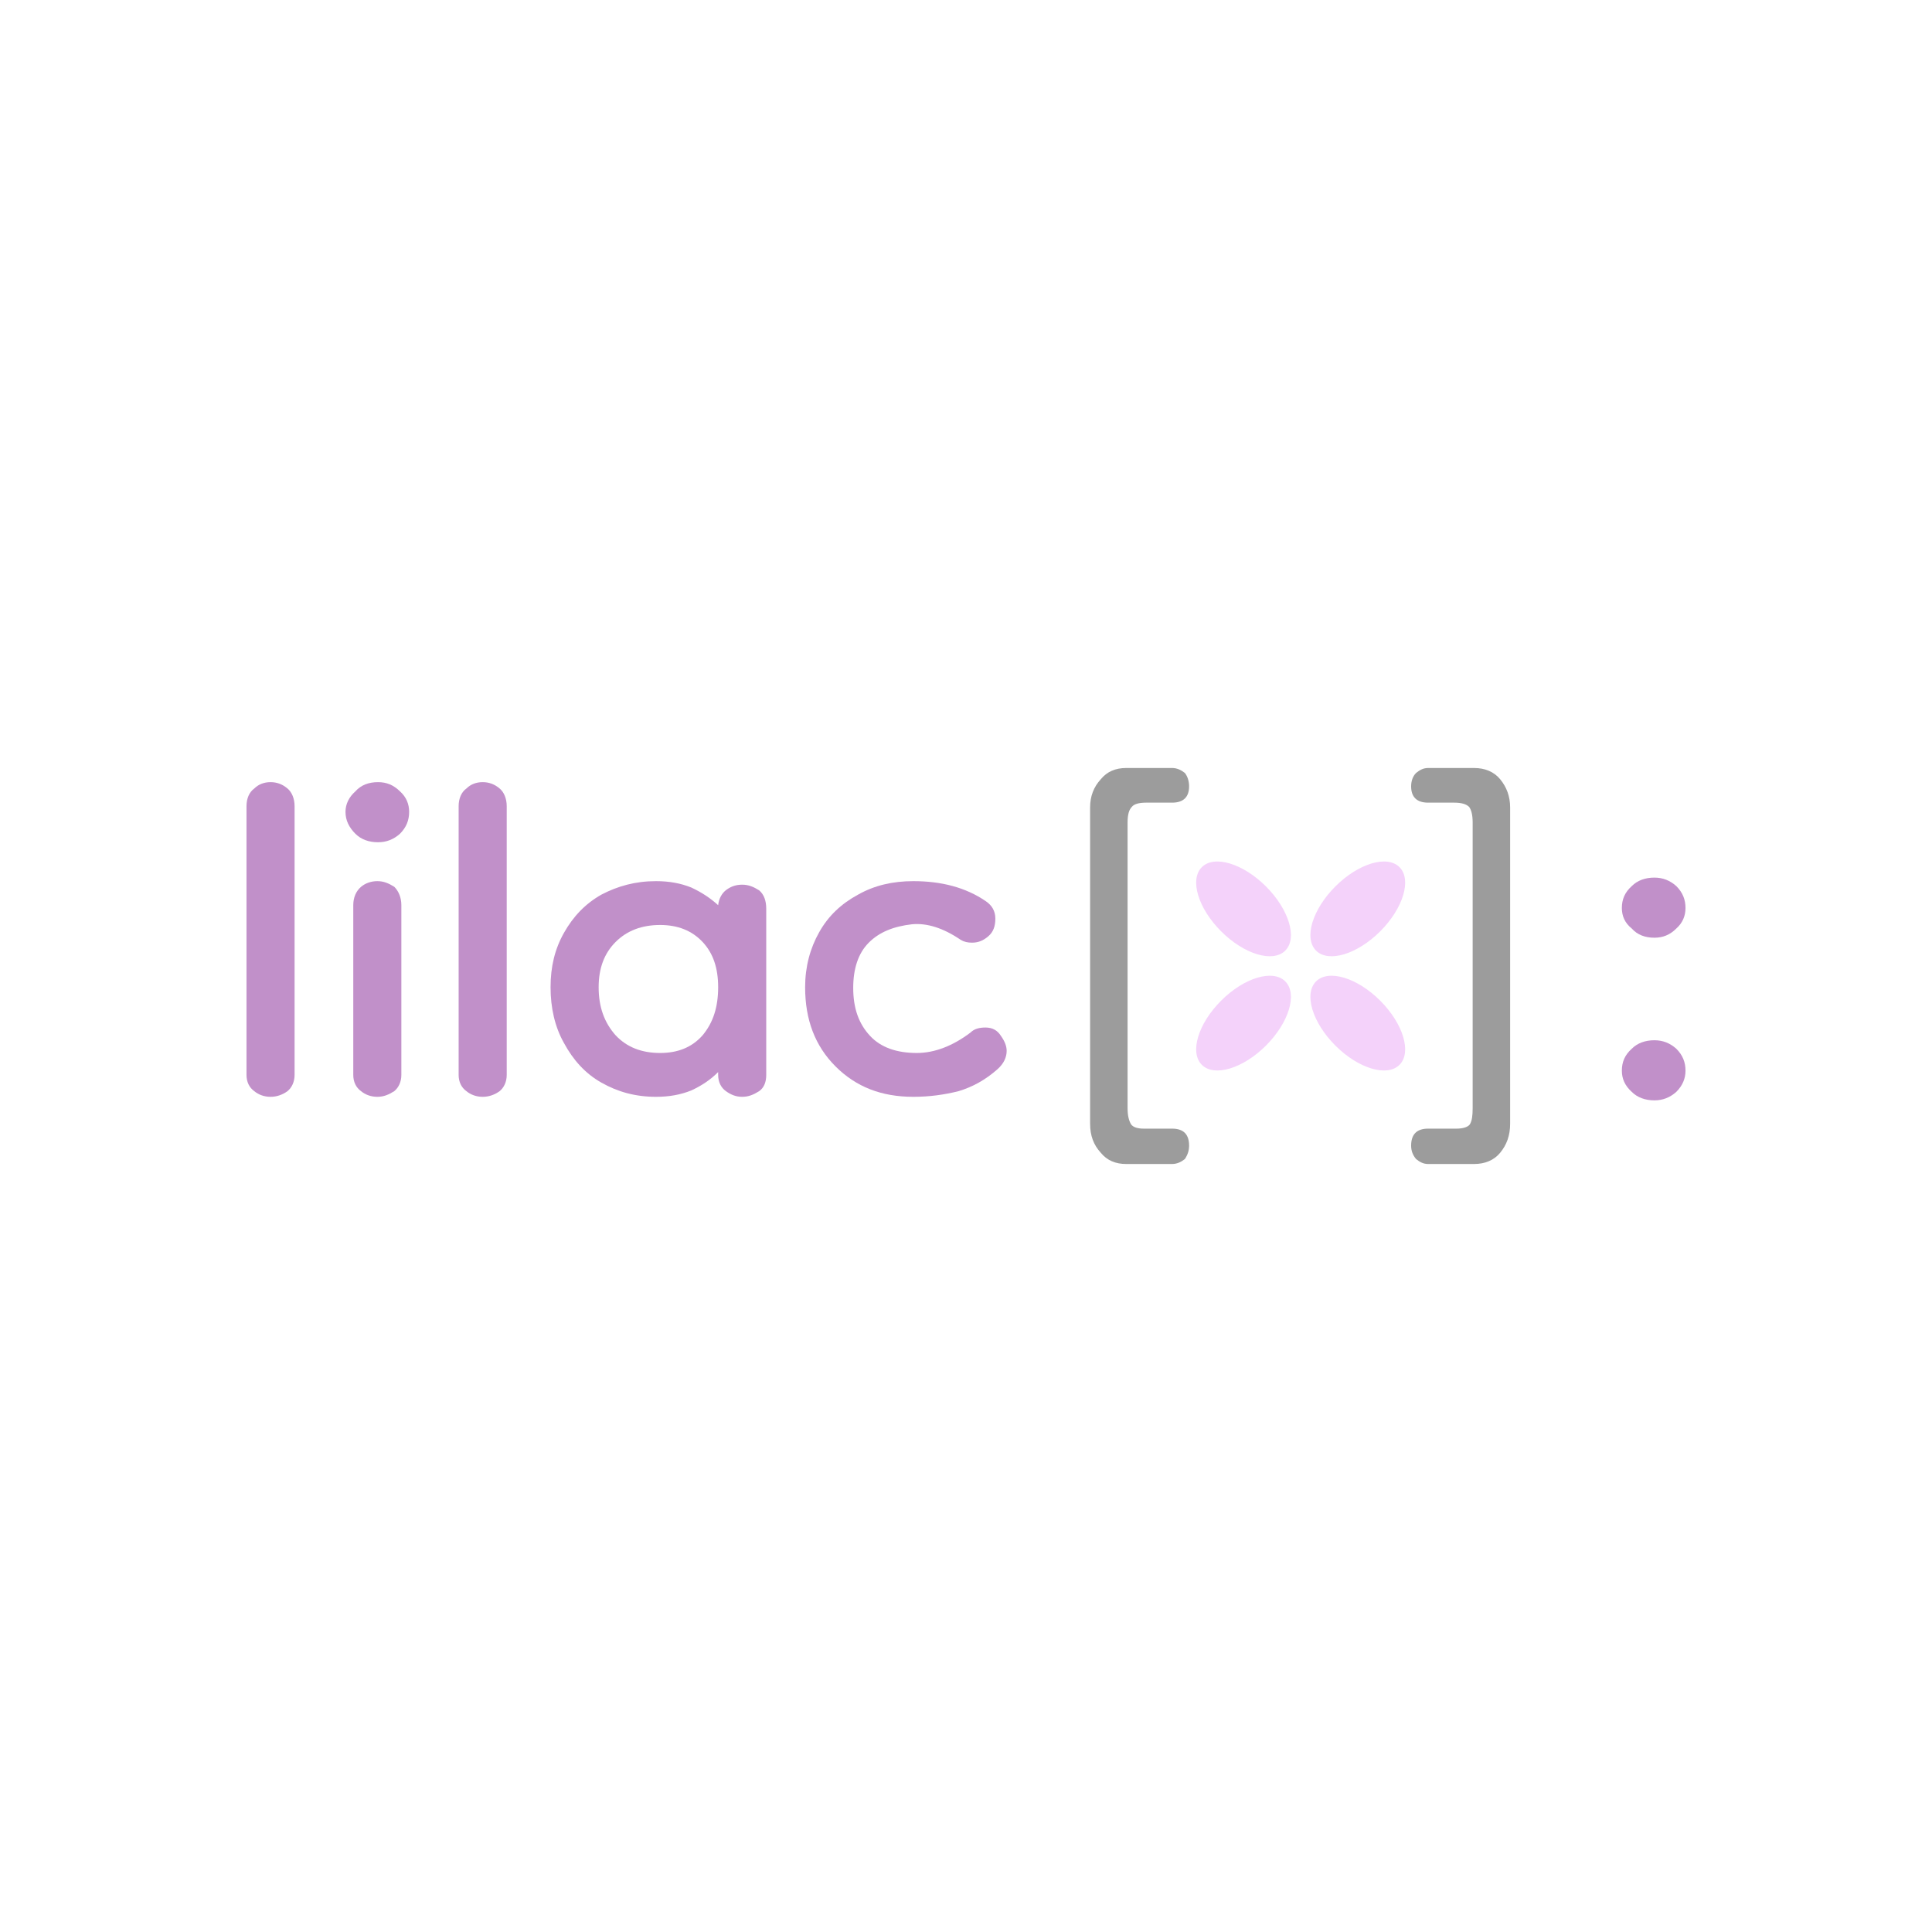
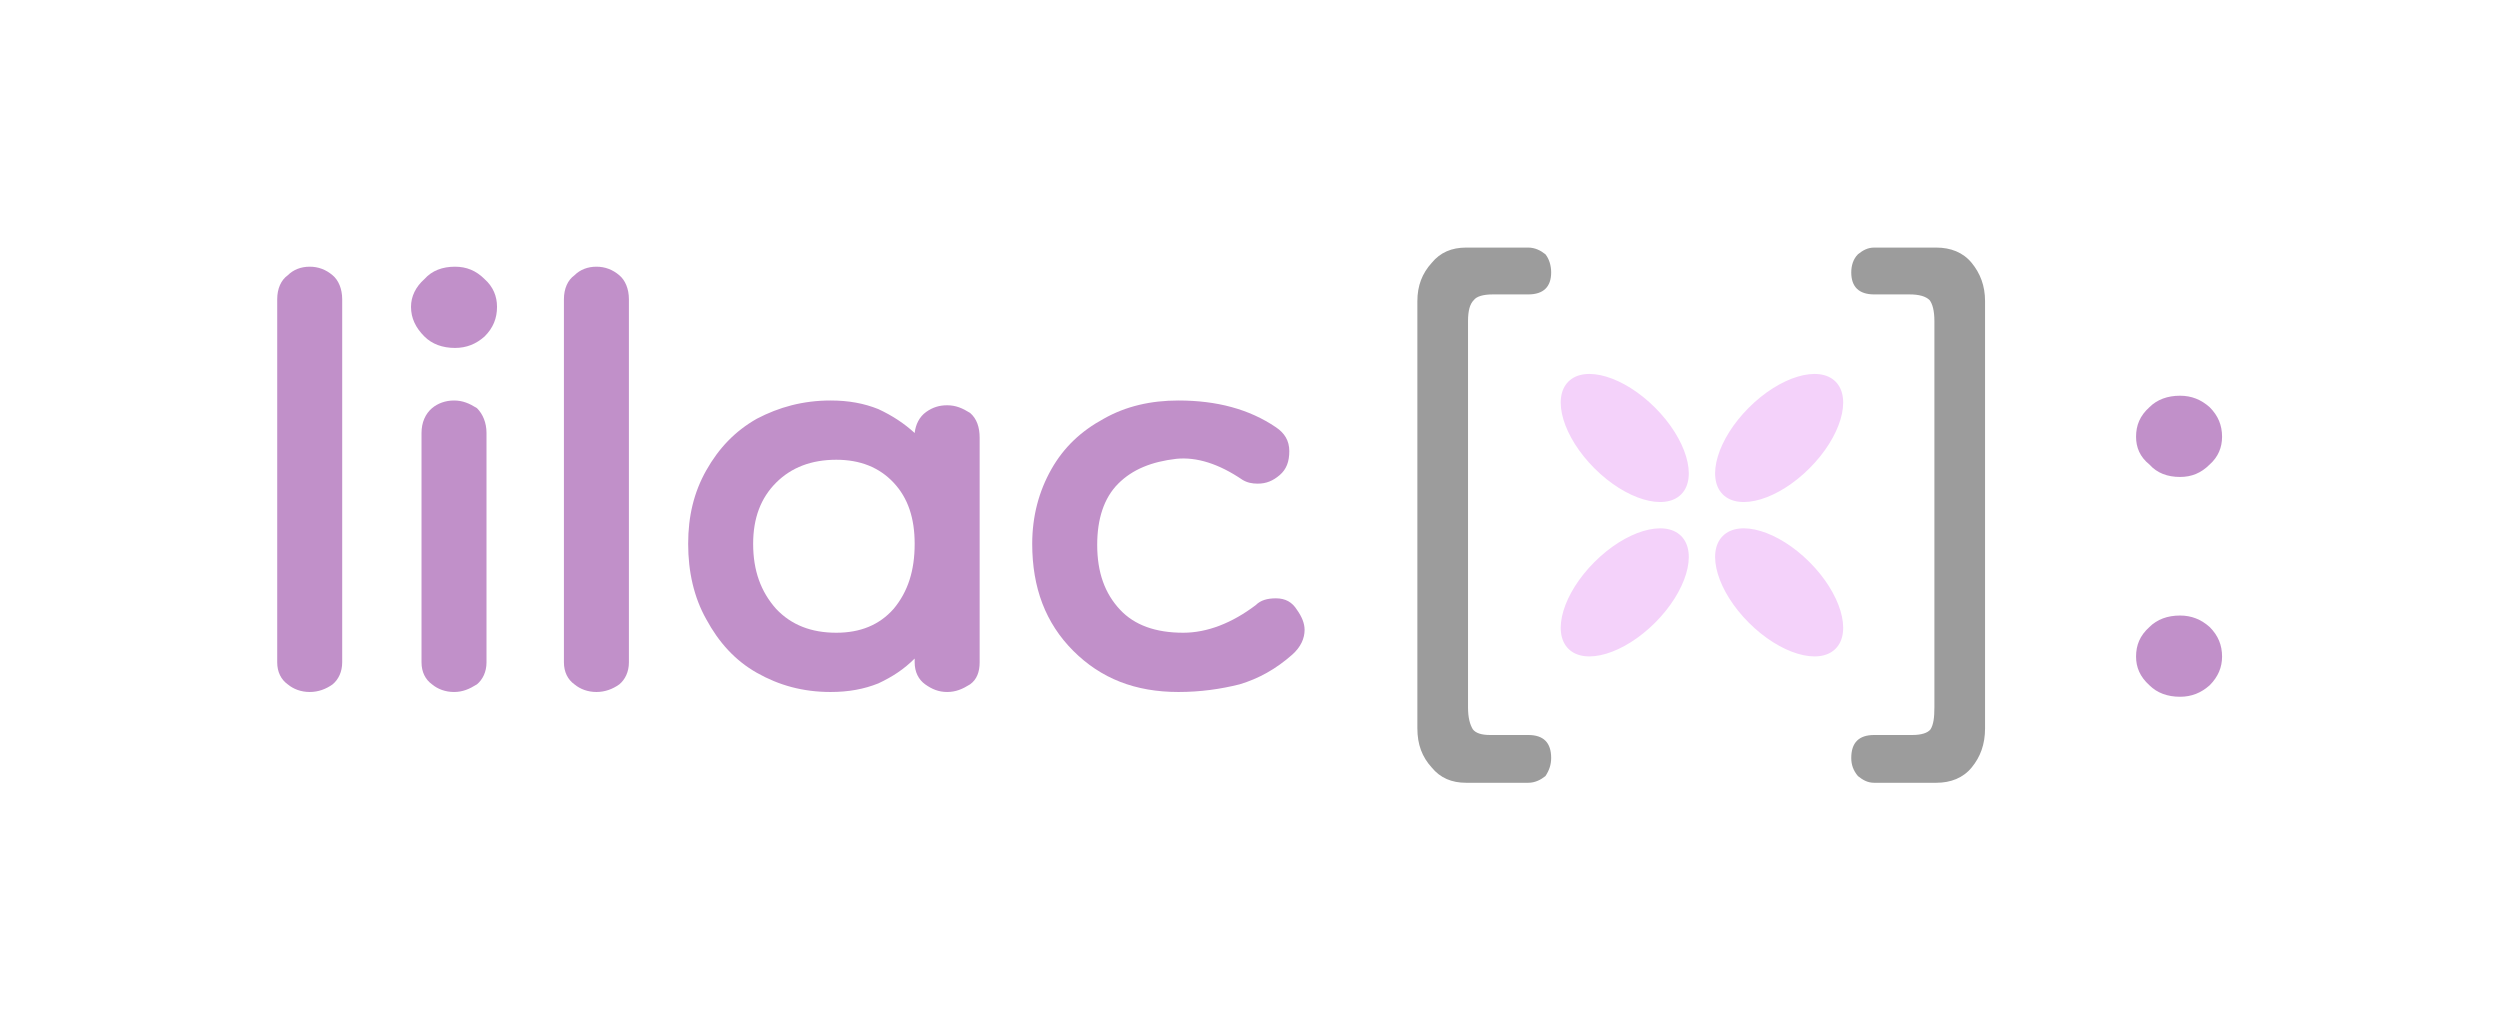
- <svg xmlns="http://www.w3.org/2000/svg" width="100%" height="100%" viewBox="0 0 2000 2000" version="1.1" xml:space="preserve" style="fill-rule:evenodd;clip-rule:evenodd;stroke-linejoin:round;stroke-miterlimit:2;">
-   <g transform="matrix(1.946176,0,0,1.946176,46.0572,-2025.195)">
+ <svg xmlns="http://www.w3.org/2000/svg" width="100%" height="100%" viewBox="0 0 2385 983" version="1.1" xml:space="preserve" style="fill-rule:evenodd;clip-rule:evenodd;stroke-linejoin:round;stroke-miterlimit:2;">
+   <g transform="matrix(2.424011,0,0,2.424011,3.996209,-3276.473)">
    <g>
      <g transform="matrix(376.1302,0,0,376.1302,92.40506,1620.253)">
        <path d="M0.074,0.01C0.065,0.01 0.057,0.007 0.051,0.002C0.044,-0.003 0.04,-0.011 0.04,-0.021L0.04,-0.401C0.04,-0.412 0.044,-0.421 0.051,-0.426C0.057,-0.432 0.065,-0.435 0.074,-0.435C0.083,-0.435 0.091,-0.432 0.098,-0.426C0.104,-0.421 0.108,-0.412 0.108,-0.401L0.108,-0.021C0.108,-0.011 0.104,-0.003 0.098,0.002C0.091,0.007 0.083,0.01 0.074,0.01Z" style="fill:rgb(193,144,201);fill-rule:nonzero;" />
      </g>
      <g transform="matrix(376.1302,0,0,376.1302,148.8246,1620.253)">
        <path d="M0.075,0.01C0.066,0.01 0.058,0.007 0.052,0.002C0.045,-0.003 0.041,-0.011 0.041,-0.021L0.041,-0.261C0.041,-0.272 0.045,-0.281 0.052,-0.287C0.058,-0.292 0.066,-0.295 0.075,-0.295C0.084,-0.295 0.091,-0.292 0.099,-0.287C0.105,-0.281 0.109,-0.272 0.109,-0.261L0.109,-0.021C0.109,-0.011 0.105,-0.003 0.099,0.002C0.091,0.007 0.084,0.01 0.075,0.01ZM0.076,-0.35C0.063,-0.35 0.052,-0.354 0.044,-0.362C0.035,-0.371 0.03,-0.381 0.03,-0.393C0.03,-0.404 0.035,-0.414 0.044,-0.422C0.052,-0.431 0.063,-0.435 0.076,-0.435C0.088,-0.435 0.098,-0.431 0.107,-0.422C0.116,-0.414 0.12,-0.404 0.12,-0.393C0.12,-0.381 0.116,-0.371 0.107,-0.362C0.098,-0.354 0.088,-0.35 0.076,-0.35Z" style="fill:rgb(193,144,201);fill-rule:nonzero;" />
      </g>
      <g transform="matrix(376.1302,0,0,376.1302,205.2441,1620.253)">
        <path d="M0.074,0.01C0.065,0.01 0.057,0.007 0.051,0.002C0.044,-0.003 0.04,-0.011 0.04,-0.021L0.04,-0.401C0.04,-0.412 0.044,-0.421 0.051,-0.426C0.057,-0.432 0.065,-0.435 0.074,-0.435C0.083,-0.435 0.091,-0.432 0.098,-0.426C0.104,-0.421 0.108,-0.412 0.108,-0.401L0.108,-0.021C0.108,-0.011 0.104,-0.003 0.098,0.002C0.091,0.007 0.083,0.01 0.074,0.01Z" style="fill:rgb(193,144,201);fill-rule:nonzero;" />
      </g>
      <g transform="matrix(376.1302,0,0,376.1302,261.6637,1620.253)">
        <path d="M0.169,0.01C0.14,0.01 0.115,0.003 0.092,-0.01C0.069,-0.023 0.052,-0.042 0.039,-0.066C0.026,-0.089 0.02,-0.116 0.02,-0.145C0.02,-0.174 0.026,-0.199 0.039,-0.222C0.052,-0.245 0.069,-0.263 0.092,-0.276C0.115,-0.288 0.14,-0.295 0.169,-0.295C0.188,-0.295 0.204,-0.292 0.219,-0.286C0.234,-0.279 0.246,-0.271 0.257,-0.261C0.258,-0.27 0.262,-0.278 0.269,-0.283C0.276,-0.288 0.283,-0.29 0.291,-0.29C0.3,-0.29 0.307,-0.287 0.315,-0.282C0.322,-0.276 0.325,-0.267 0.325,-0.256L0.325,-0.021C0.325,-0.011 0.322,-0.003 0.315,0.002C0.307,0.007 0.3,0.01 0.291,0.01C0.282,0.01 0.275,0.007 0.268,0.002C0.261,-0.003 0.257,-0.011 0.257,-0.021L0.257,-0.025C0.246,-0.014 0.234,-0.006 0.219,0.001C0.204,0.007 0.188,0.01 0.169,0.01ZM0.175,-0.052C0.2,-0.052 0.22,-0.06 0.235,-0.077C0.25,-0.095 0.257,-0.117 0.257,-0.145C0.257,-0.172 0.25,-0.193 0.235,-0.209C0.22,-0.225 0.2,-0.233 0.175,-0.233C0.149,-0.233 0.128,-0.225 0.112,-0.209C0.096,-0.193 0.088,-0.172 0.088,-0.145C0.088,-0.117 0.096,-0.095 0.112,-0.077C0.128,-0.06 0.149,-0.052 0.175,-0.052Z" style="fill:rgb(193,144,201);fill-rule:nonzero;" />
      </g>
      <g transform="matrix(376.1302,0,0,376.1302,397.0705,1620.253)">
        <path d="M0.173,0.01C0.128,0.01 0.092,-0.004 0.063,-0.033C0.034,-0.062 0.02,-0.099 0.02,-0.145C0.02,-0.174 0.027,-0.2 0.04,-0.223C0.053,-0.246 0.071,-0.263 0.095,-0.276C0.118,-0.289 0.144,-0.295 0.173,-0.295C0.213,-0.295 0.247,-0.286 0.275,-0.267C0.284,-0.261 0.289,-0.253 0.289,-0.242C0.289,-0.231 0.286,-0.223 0.279,-0.217C0.272,-0.211 0.265,-0.208 0.256,-0.208C0.25,-0.208 0.245,-0.209 0.24,-0.212C0.215,-0.229 0.192,-0.236 0.171,-0.234C0.145,-0.231 0.125,-0.223 0.11,-0.208C0.095,-0.193 0.088,-0.171 0.088,-0.144C0.088,-0.115 0.096,-0.093 0.112,-0.076C0.127,-0.06 0.149,-0.052 0.178,-0.052C0.203,-0.052 0.229,-0.062 0.254,-0.081C0.259,-0.086 0.266,-0.088 0.275,-0.088C0.285,-0.088 0.292,-0.084 0.297,-0.076C0.302,-0.069 0.305,-0.062 0.305,-0.055C0.305,-0.046 0.301,-0.037 0.292,-0.029C0.275,-0.014 0.257,-0.004 0.237,0.002C0.217,0.007 0.196,0.01 0.173,0.01Z" style="fill:rgb(193,144,201);fill-rule:nonzero;" />
      </g>
    </g>
    <g>
      <g transform="matrix(376.1302,0,0,376.1302,517.4322,1620.253)">
        <path d="M0.154,0.105C0.139,0.105 0.127,0.1 0.118,0.089C0.108,0.078 0.103,0.065 0.103,0.048L0.103,-0.399C0.103,-0.415 0.108,-0.428 0.118,-0.439C0.127,-0.45 0.139,-0.455 0.154,-0.455L0.219,-0.455C0.226,-0.455 0.232,-0.452 0.237,-0.448C0.241,-0.443 0.243,-0.436 0.243,-0.429C0.243,-0.414 0.235,-0.406 0.219,-0.406L0.182,-0.406C0.172,-0.406 0.165,-0.404 0.162,-0.4C0.158,-0.396 0.156,-0.389 0.156,-0.378L0.156,0.026C0.156,0.037 0.158,0.044 0.161,0.049C0.164,0.053 0.17,0.055 0.179,0.055L0.219,0.055C0.235,0.055 0.243,0.063 0.243,0.079C0.243,0.086 0.241,0.092 0.237,0.098C0.232,0.102 0.226,0.105 0.219,0.105L0.154,0.105Z" style="fill:rgb(156,156,156);fill-rule:nonzero;" />
      </g>
      <g transform="matrix(376.1302,0,0,376.1302,705.4973,1620.253)">
        <path d="M0.146,0.105L0.081,0.105C0.074,0.105 0.069,0.102 0.064,0.098C0.059,0.092 0.057,0.086 0.057,0.079C0.057,0.063 0.065,0.055 0.081,0.055L0.121,0.055C0.13,0.055 0.137,0.053 0.14,0.049C0.143,0.044 0.144,0.037 0.144,0.026L0.144,-0.378C0.144,-0.389 0.142,-0.396 0.139,-0.4C0.135,-0.404 0.128,-0.406 0.118,-0.406L0.081,-0.406C0.065,-0.406 0.057,-0.414 0.057,-0.429C0.057,-0.436 0.059,-0.443 0.064,-0.448C0.069,-0.452 0.074,-0.455 0.081,-0.455L0.146,-0.455C0.161,-0.455 0.174,-0.45 0.183,-0.439C0.192,-0.428 0.197,-0.415 0.197,-0.399L0.197,0.048C0.197,0.065 0.192,0.078 0.183,0.089C0.174,0.1 0.161,0.105 0.146,0.105Z" style="fill:rgb(156,156,156);fill-rule:nonzero;" />
      </g>
    </g>
    <g transform="matrix(376.1302,0,0,376.1302,818.3363,1620.253)">
      <path d="M0.101,0.015C0.088,0.015 0.077,0.011 0.069,0.003C0.059,-0.006 0.055,-0.016 0.055,-0.027C0.055,-0.039 0.059,-0.049 0.069,-0.058C0.077,-0.066 0.088,-0.07 0.101,-0.07C0.113,-0.07 0.123,-0.066 0.132,-0.058C0.141,-0.049 0.145,-0.039 0.145,-0.027C0.145,-0.016 0.141,-0.006 0.132,0.003C0.123,0.011 0.113,0.015 0.101,0.015ZM0.101,-0.215C0.088,-0.215 0.077,-0.219 0.069,-0.228C0.059,-0.236 0.055,-0.246 0.055,-0.257C0.055,-0.269 0.059,-0.279 0.069,-0.288C0.077,-0.296 0.088,-0.3 0.101,-0.3C0.113,-0.3 0.123,-0.296 0.132,-0.288C0.141,-0.279 0.145,-0.269 0.145,-0.257C0.145,-0.246 0.141,-0.236 0.132,-0.228C0.123,-0.219 0.113,-0.215 0.101,-0.215Z" style="fill:rgb(193,144,201);fill-rule:nonzero;" />
    </g>
  </g>
-   <g transform="matrix(0.822824,0,0,0.822824,239.9659,177.1763)">
+   <g transform="matrix(1.024848,0,0,1.024848,245.5143,-533.3651)">
    <g transform="matrix(0.707107,-0.707107,0.707107,0.707107,-319.4125,1211.198)">
      <ellipse cx="1326.07" cy="925.768" rx="39.923" ry="74.232" style="fill:rgb(244,210,250);" />
    </g>
    <g transform="matrix(0.707107,-0.707107,0.707107,0.707107,-175.6969,1354.914)">
      <ellipse cx="1326.07" cy="925.768" rx="39.923" ry="74.232" style="fill:rgb(244,210,250);" />
    </g>
    <g transform="matrix(0.707107,0.707107,-0.707107,0.707107,1133.537,-664.1477)">
      <ellipse cx="1326.07" cy="925.768" rx="39.923" ry="74.232" style="fill:rgb(244,210,250);" />
    </g>
    <g transform="matrix(0.707107,0.707107,-0.707107,0.707107,989.8213,-520.4321)">
      <ellipse cx="1326.07" cy="925.768" rx="39.923" ry="74.232" style="fill:rgb(244,210,250);" />
    </g>
  </g>
</svg>
